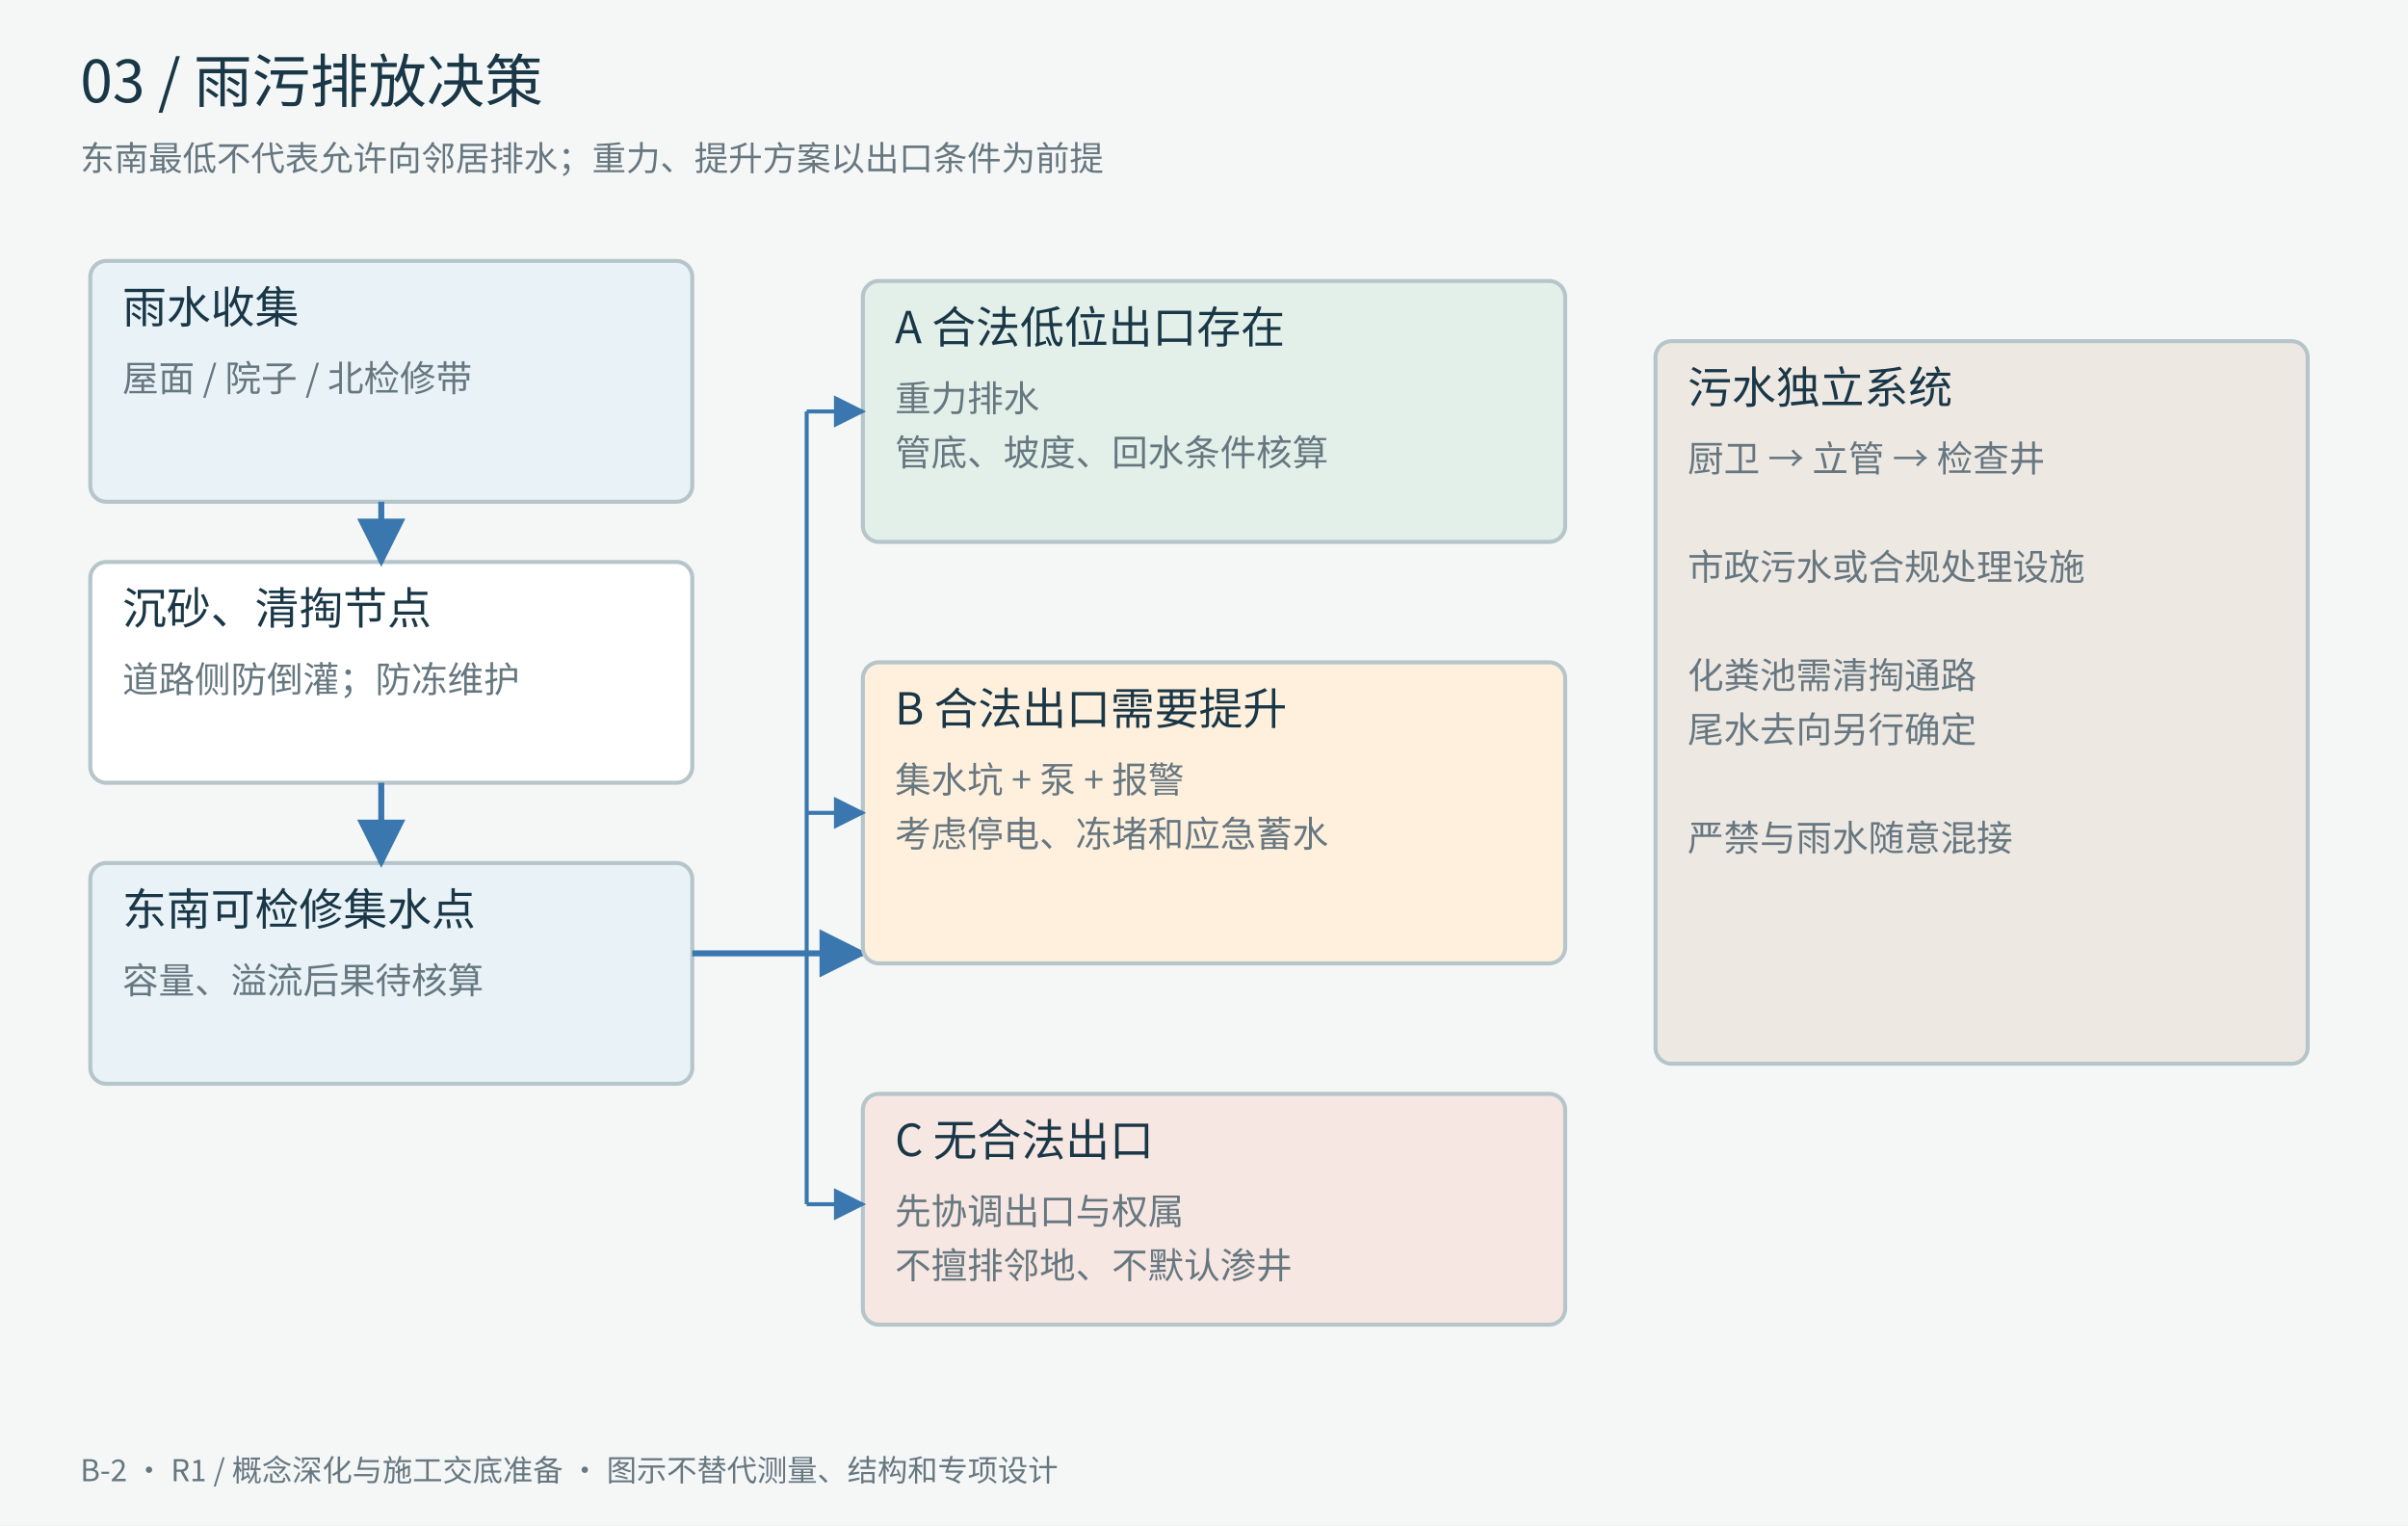
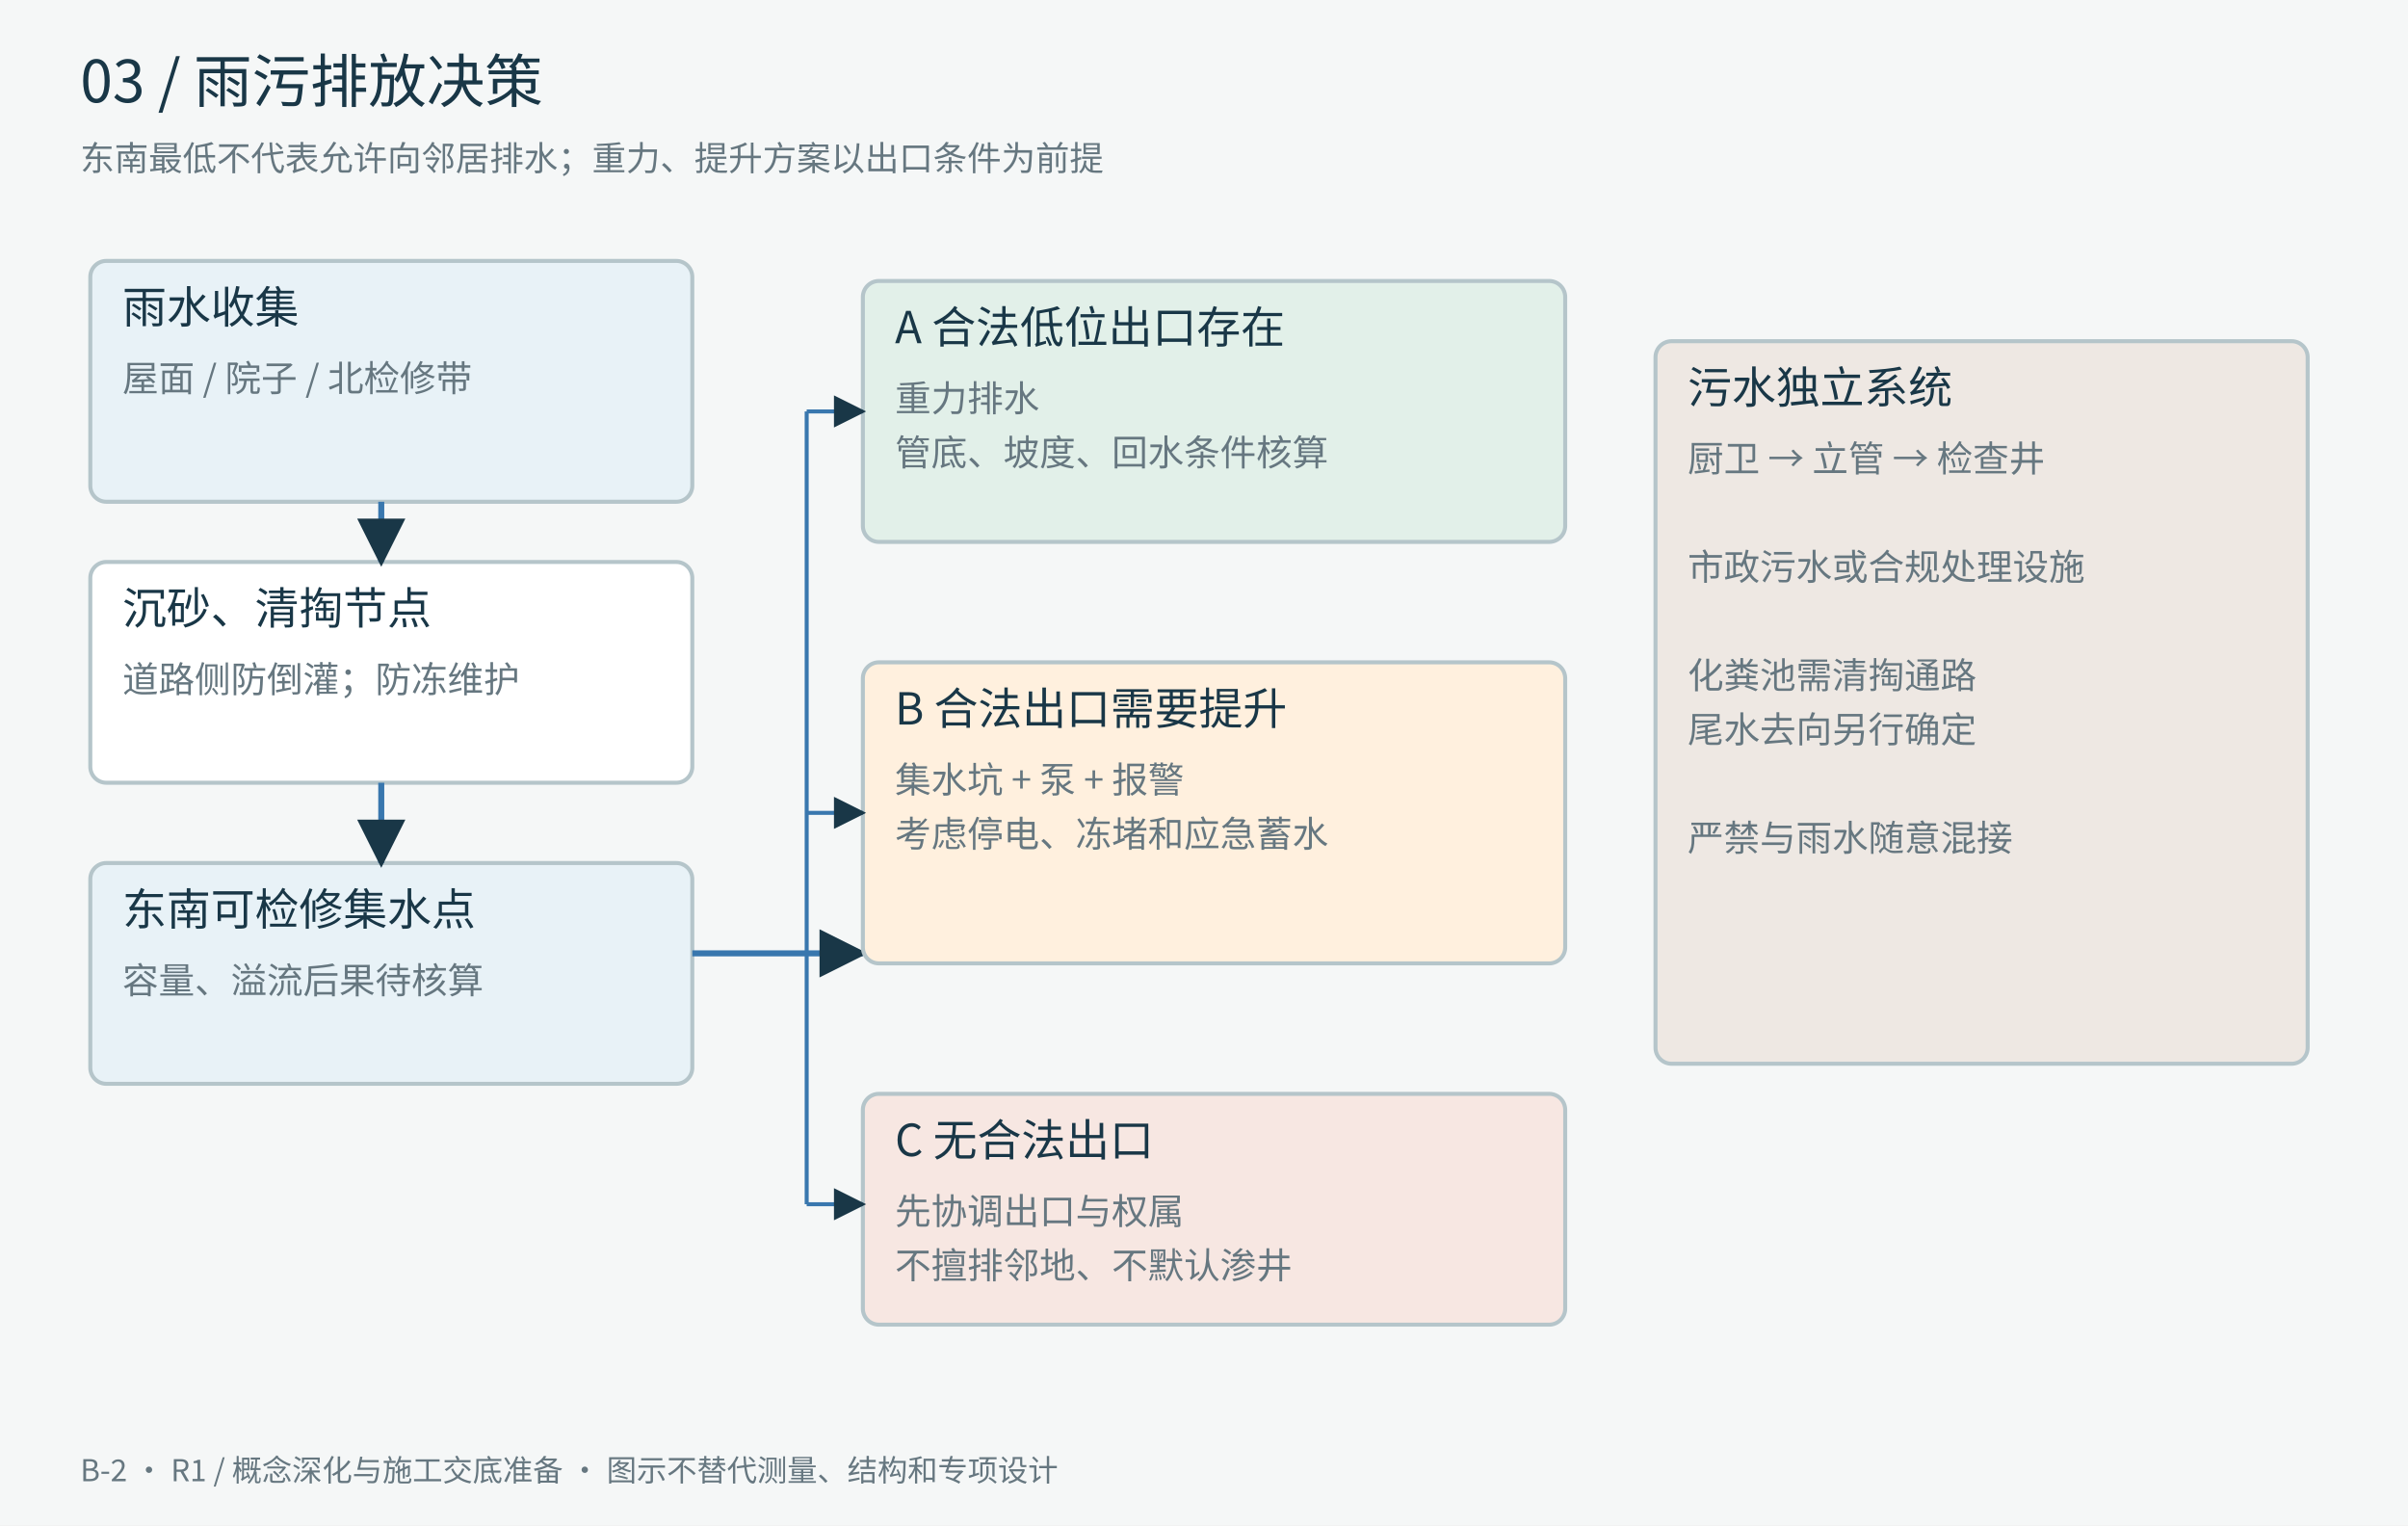
<svg xmlns="http://www.w3.org/2000/svg" width="1200" height="760" viewBox="0 0 1200 760">
  <defs>
    <marker id="arrow" viewBox="0 0 10 10" refX="9" refY="5" markerWidth="8" markerHeight="8" orient="auto-start-reverse">
-       <path d="M0 0L10 5L0 10Z" fill="context-stroke" />
+       <path d="M0 0L10 5L0 10Z" fill="#193747" />
    </marker>
  </defs>
  <rect width="1200" height="760" fill="#f5f7f7" />
  <style>text{font-family:"Noto Sans CJK SC","Microsoft YaHei",sans-serif;fill:#193747} .small{font-size:17px}</style>
  <text x="40" y="51" font-size="29" style="fill:#193747">03 / 雨污排放决策</text>
  <text x="40" y="85" font-size="17" style="fill:#667780">东南最低不代表允许向邻居排水；重力、提升方案以出口条件为前提</text>
  <rect x="45" y="130" width="300" height="120" rx="8" fill="#e8f2f7" stroke="#b5c5ca" stroke-width="2" />
  <text x="61" y="161" font-size="22" style="fill:#193747">雨水收集</text>
  <text x="61" y="195" font-size="18" style="fill:#667780">屋面 / 院子 / 北检修带</text>
  <rect x="45" y="280" width="300" height="110" rx="8" fill="#fff" stroke="#b5c5ca" stroke-width="2" />
  <text x="61" y="311" font-size="22" style="fill:#193747">沉砂、清掏节点</text>
  <text x="61" y="345" font-size="18" style="fill:#667780">道路侧防倒灌；防冻维护</text>
  <rect x="45" y="430" width="300" height="110" rx="8" fill="#e8f2f7" stroke="#b5c5ca" stroke-width="2" />
  <text x="61" y="461" font-size="22" style="fill:#193747">东南可检修集水点</text>
  <text x="61" y="495" font-size="18" style="fill:#667780">容量、溢流后果待核算</text>
  <path d="M190 250L190 280" fill="none" stroke="#3977ae" stroke-width="3" marker-end="url(#arrow)" />
  <path d="M190 390L190 430" fill="none" stroke="#3977ae" stroke-width="3" marker-end="url(#arrow)" />
  <path d="M345 475L430 475" fill="none" stroke="#3977ae" stroke-width="3" marker-end="url(#arrow)" />
  <rect x="430" y="140" width="350" height="130" rx="8" fill="#e2f0e9" stroke="#b5c5ca" stroke-width="2" />
  <text x="446" y="171" font-size="22" style="fill:#193747">A 合法低位出口存在</text>
  <text x="446" y="205" font-size="18" style="fill:#667780">重力排水</text>
  <text x="446" y="232" font-size="18" style="fill:#667780">管底、坡度、回水条件核算</text>
  <rect x="430" y="330" width="350" height="150" rx="8" fill="#fff0de" stroke="#b5c5ca" stroke-width="2" />
  <text x="446" y="361" font-size="22" style="fill:#193747">B 合法出口需要提升</text>
  <text x="446" y="395" font-size="18" style="fill:#667780">集水坑 + 泵 + 报警</text>
  <text x="446" y="422" font-size="18" style="fill:#667780">考虑停电、冻堵和应急蓄水</text>
  <rect x="430" y="545" width="350" height="115" rx="8" fill="#f7e7e2" stroke="#b5c5ca" stroke-width="2" />
  <text x="446" y="576" font-size="22" style="fill:#193747">C 无合法出口</text>
  <text x="446" y="610" font-size="18" style="fill:#667780">先协调出口与权属</text>
  <text x="446" y="637" font-size="18" style="fill:#667780">不擅排邻地、不默认渗井</text>
  <path d="M402 475L402 205" fill="none" stroke="#3977ae" stroke-width="2" />
  <path d="M402 205L430 205" fill="none" stroke="#3977ae" stroke-width="2" marker-end="url(#arrow)" />
  <path d="M402 405L430 405" fill="none" stroke="#3977ae" stroke-width="2" marker-end="url(#arrow)" />
  <path d="M402 475L402 600" fill="none" stroke="#3977ae" stroke-width="2" />
  <path d="M402 600L430 600" fill="none" stroke="#3977ae" stroke-width="2" marker-end="url(#arrow)" />
  <rect x="825" y="170" width="325" height="360" rx="8" fill="#eee8e3" stroke="#b5c5ca" stroke-width="2" />
  <text x="841" y="201" font-size="22" style="fill:#193747">污水独立系统</text>
  <text x="841" y="235" font-size="18" style="fill:#667780">厨卫 → 立管 → 检查井</text>
  <text x="841" y="262" font-size="18" style="fill:#667780" />
  <text x="841" y="289" font-size="18" style="fill:#667780">市政污水或合规处理设施</text>
  <text x="841" y="316" font-size="18" style="fill:#667780" />
  <text x="841" y="343" font-size="18" style="fill:#667780">化粪池需清掏通路</text>
  <text x="841" y="370" font-size="18" style="fill:#667780">尾水去向另行确定</text>
  <text x="841" y="397" font-size="18" style="fill:#667780" />
  <text x="841" y="424" font-size="18" style="fill:#667780">严禁与雨水随意混接</text>
  <text x="40" y="738" font-size="15" style="fill:#667780">B-2 · R1 / 概念深化与施工交底准备 · 图示不替代测量、结构和专项设计</text>
</svg>
